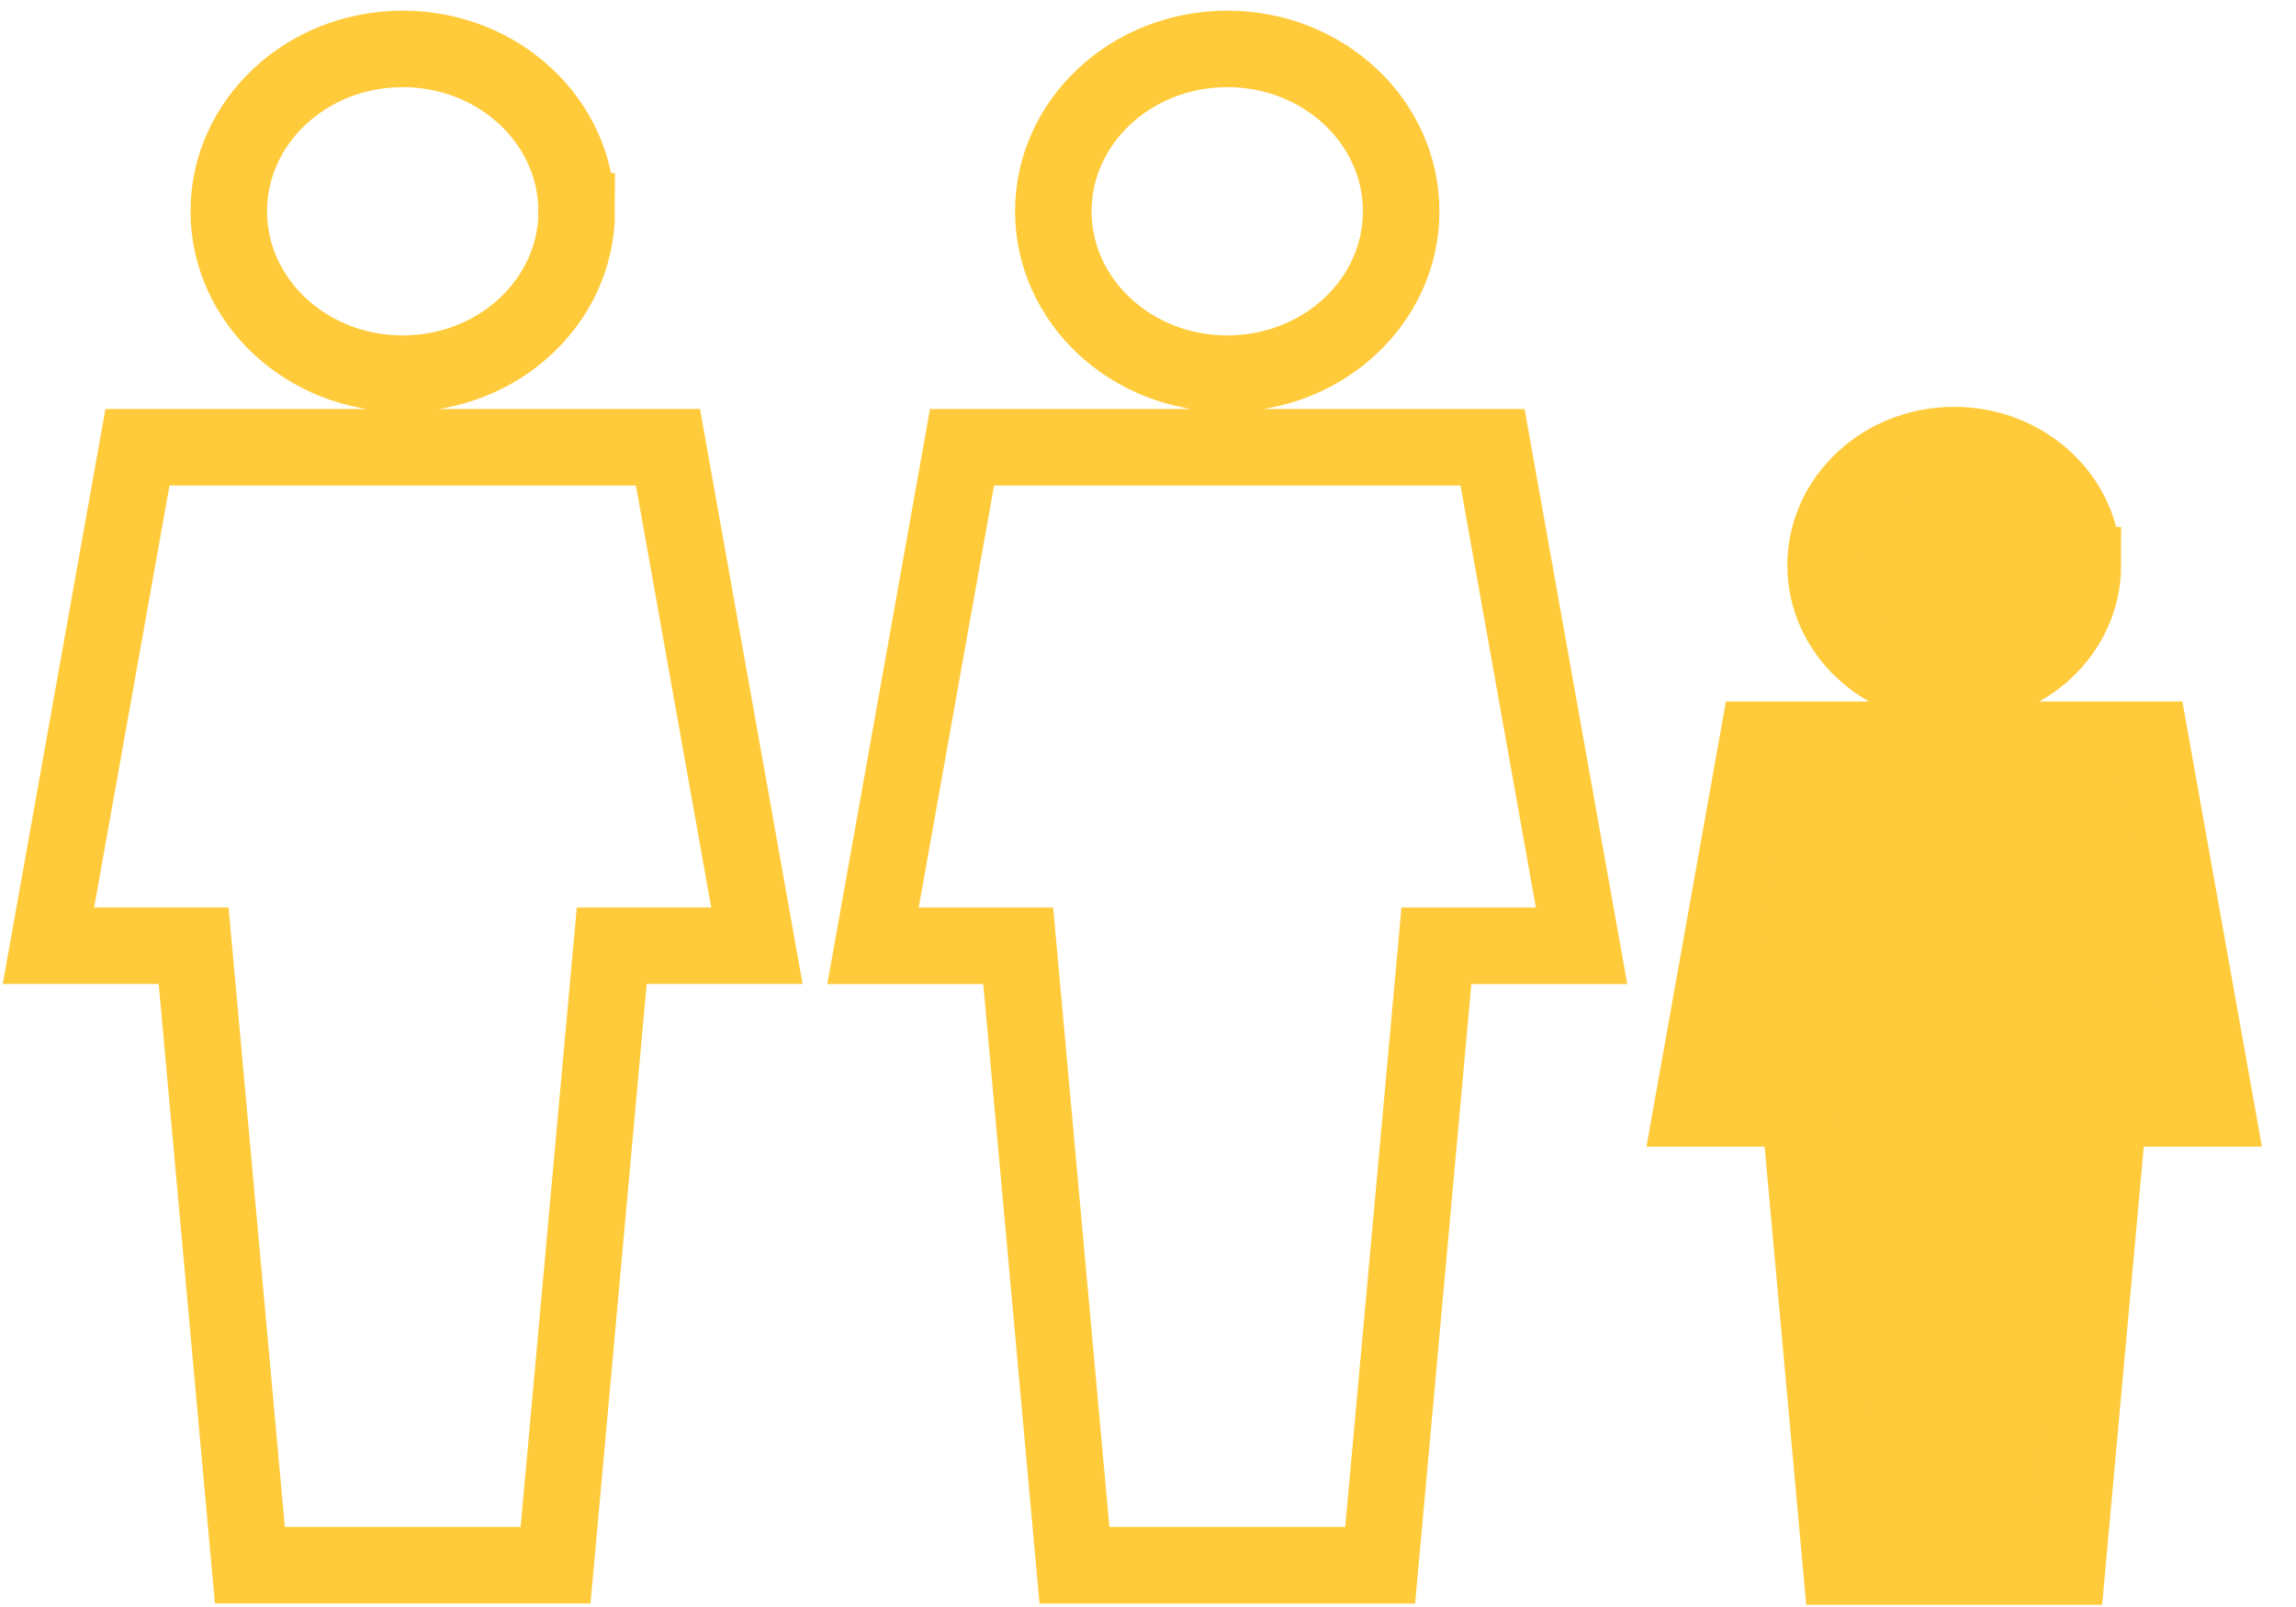
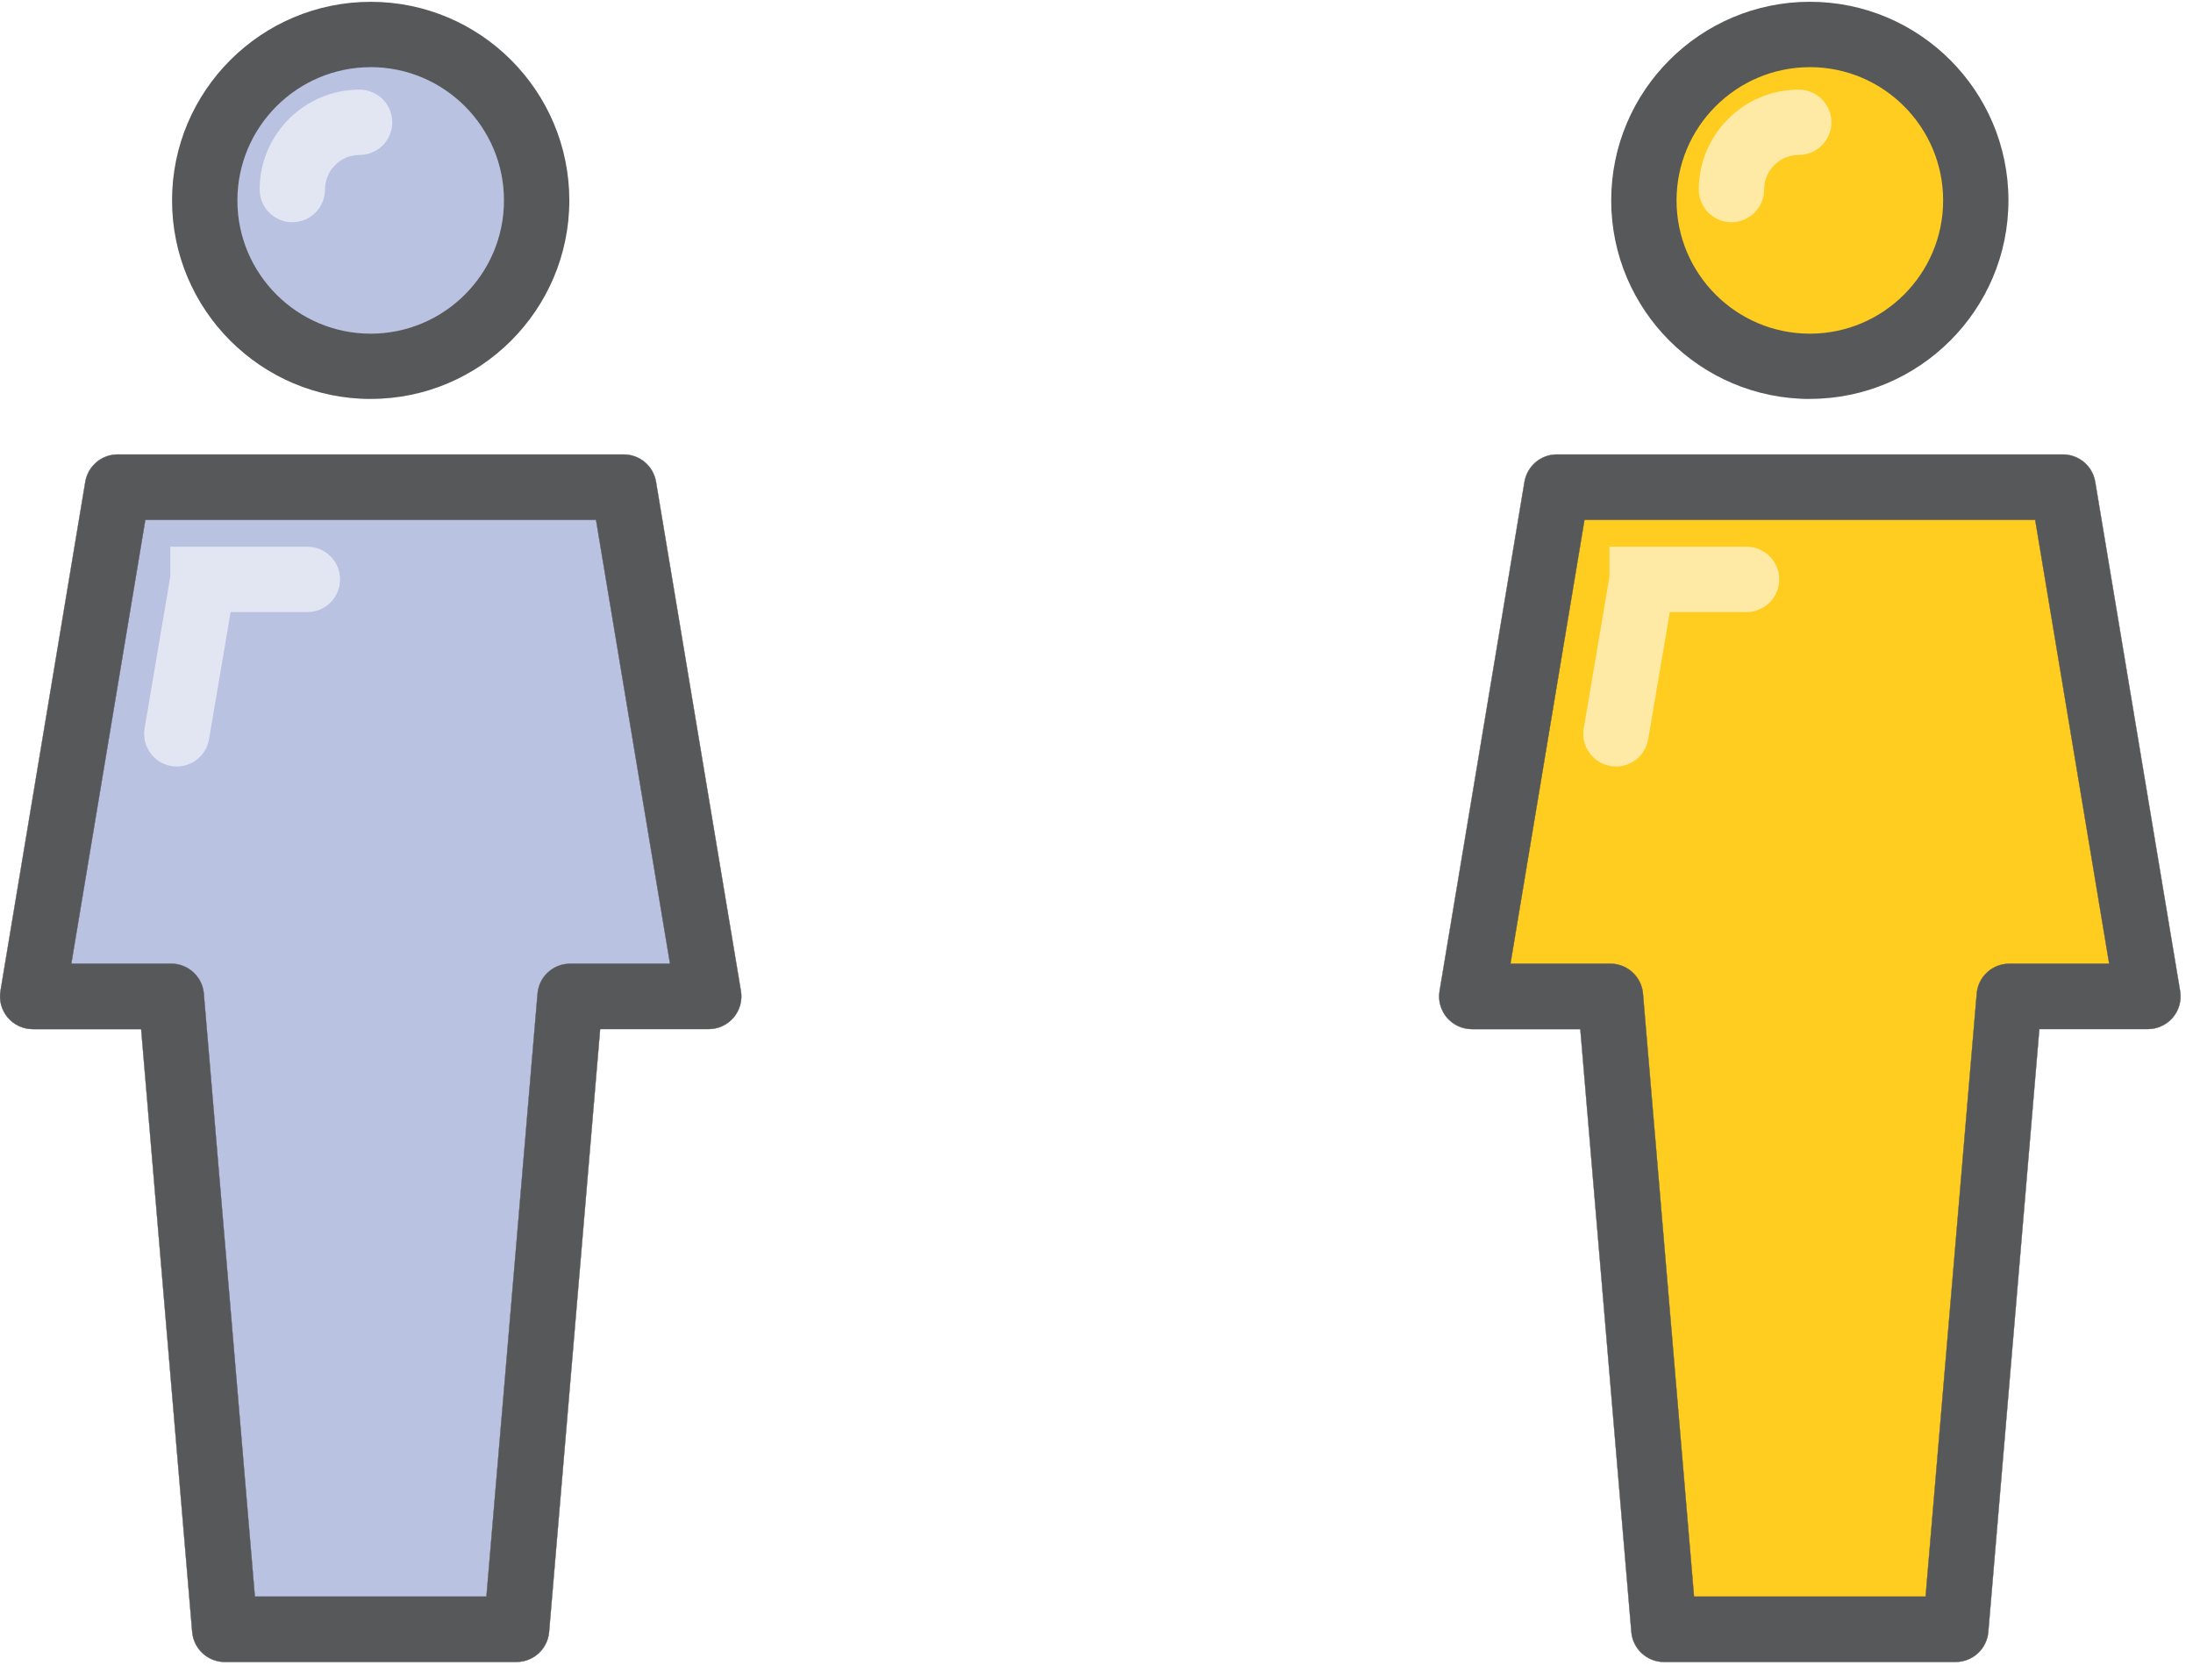
- <svg xmlns="http://www.w3.org/2000/svg" width="60" height="42" viewBox="0 0 60 42">
-   <g stroke="#FFCB3B" stroke-width="2" fill="none" fill-rule="evenodd">
-     <path d="M15.07 5.522c0 2.344-2.036 4.244-4.545 4.244-2.512 0-4.546-1.9-4.546-4.244s2.033-4.244 4.545-4.244c2.51 0 4.544 1.9 4.544 4.244zM17.456 11.69H3.592L1.266 24.717H5.06l1.47 16.19H14.518l1.468-16.19h3.794zM36.616 5.522c0 2.344-2.034 4.244-4.544 4.244s-4.546-1.9-4.546-4.244 2.035-4.244 4.546-4.244c2.51 0 4.544 1.9 4.544 4.244zM39.004 11.69H25.14l-2.326 13.028h3.794l1.47 16.19h7.989l1.47-16.19h3.793z" />
-     <path d="M54.43 14.773c0 1.734-1.507 3.14-3.363 3.14s-3.36-1.406-3.36-3.14c0-1.733 1.504-3.14 3.36-3.14 1.856 0 3.362 1.407 3.362 3.14zM56.194 19.334H45.94l-1.72 9.634h2.807l1.087 11.974h5.907l1.088-11.974h2.806z" fill="#FFCB3B" />
+ <svg xmlns="http://www.w3.org/2000/svg" width="64" height="49" viewBox="0 0 64 49">
+   <g fill="none" fill-rule="evenodd">
+     <path d="M15.66 5.85c0 2.672-2.168 4.84-4.842 4.84-2.676 0-4.844-2.168-4.844-4.84 0-2.675 2.168-4.842 4.844-4.842 2.674 0 4.842 2.167 4.842 4.84" fill="#BAC2E2" />
+     <path d="M10.818 1.96c-2.145 0-3.89 1.745-3.89 3.89 0 2.143 1.745 3.887 3.89 3.887 2.144 0 3.89-1.744 3.89-3.888 0-2.145-1.746-3.89-3.89-3.89m0 9.683c-3.196 0-5.797-2.6-5.797-5.794C5.02 2.653 7.623.053 10.82.053s5.795 2.6 5.795 5.795c0 3.194-2.6 5.793-5.795 5.793" fill="#57585A" />
+     <path fill="#BAC2E2" d="M18.203 14.216H3.432L.954 29.076h4.043L6.56 47.545h8.514l1.565-18.467h4.04" />
+     <path d="M7.437 46.59h6.76l1.492-17.594c.04-.493.453-.873.95-.873h2.916l-2.16-12.954H4.24L2.08 28.122h2.917c.495 0 .908.38.95.873l1.49 17.594zm7.637 1.907H6.56c-.494 0-.907-.38-.95-.873L4.12 30.03H.955c-.28 0-.547-.124-.728-.337-.18-.214-.26-.497-.213-.773L2.49 14.06c.078-.46.476-.798.942-.798h14.77c.467 0 .865.337.942.797l2.478 14.86c.046.276-.032.56-.213.773-.182.213-.448.337-.73.337h-3.165l-1.49 17.594c-.043.494-.456.873-.95.873z" fill="#57585A" />
+     <path d="M7.437 46.59h6.76l1.492-17.594c.04-.493.453-.873.95-.873h2.916l-2.16-12.954H4.24L2.08 28.122h2.917c.495 0 .908.38.95.873l1.49 17.594zm7.637 1.907H6.56c-.494 0-.907-.38-.95-.873L4.12 30.03H.955c-.28 0-.547-.124-.728-.337-.18-.214-.26-.497-.213-.773L2.49 14.06c.078-.46.476-.798.942-.798h14.77c.467 0 .865.337.942.797l2.478 14.86c.046.276-.032.56-.213.773-.182.213-.448.337-.73.337h-3.165l-1.49 17.594c-.043.494-.456.873-.95.873z" stroke="#57585A" stroke-width=".01" />
+     <path d="M8.53 6.485c-.525 0-.952-.427-.952-.953 0-1.608 1.308-2.916 2.916-2.916.527 0 .953.427.953.953s-.426.952-.953.952c-.556 0-1.01.453-1.01 1.01 0 .526-.426.953-.953.953M5.16 22.367c-.052 0-.105-.005-.16-.014-.518-.088-.868-.58-.78-1.1l.75-4.425v-.874h4c.528 0 .954.427.954.953 0 .527-.426.953-.953.953H6.73l-.63 3.712c-.08.466-.482.795-.94.795" fill="#FEFEFE" opacity=".6" />
+     <g>
+       <path d="M57.66 5.85c0 2.672-2.168 4.84-4.842 4.84-2.676 0-4.844-2.168-4.844-4.84 0-2.675 2.168-4.842 4.844-4.842 2.674 0 4.842 2.167 4.842 4.84" fill="#FFCD20" />
+       <path d="M52.818 1.96c-2.145 0-3.89 1.745-3.89 3.89 0 2.143 1.745 3.887 3.89 3.887 2.144 0 3.89-1.744 3.89-3.888 0-2.145-1.746-3.89-3.89-3.89m0 9.683c-3.196 0-5.797-2.6-5.797-5.794 0-3.196 2.602-5.796 5.798-5.796s5.795 2.6 5.795 5.795c0 3.194-2.6 5.793-5.795 5.793" fill="#57585A" />
+       <path fill="#FFCD20" d="M60.203 14.216H45.432l-2.478 14.86h4.043l1.564 18.468h8.514l1.565-18.467h4.04" />
+       <path d="M49.437 46.59h6.76l1.492-17.594c.04-.493.453-.873.95-.873h2.916l-2.16-12.954H46.24l-2.16 12.953h2.917c.495 0 .908.38.95.873l1.49 17.594zm7.637 1.907H48.56c-.494 0-.907-.38-.95-.873L46.12 30.03h-3.166c-.28 0-.547-.124-.728-.337-.18-.214-.26-.497-.213-.773l2.478-14.86c.078-.46.476-.798.942-.798h14.77c.467 0 .865.337.942.797l2.478 14.86c.046.276-.032.56-.213.773-.182.213-.448.337-.73.337h-3.165l-1.49 17.594c-.043.494-.456.873-.95.873z" fill="#57585A" />
+       <path d="M49.437 46.59h6.76l1.492-17.594c.04-.493.453-.873.95-.873h2.916l-2.16-12.954H46.24l-2.16 12.953h2.917c.495 0 .908.38.95.873l1.49 17.594zm7.637 1.907H48.56c-.494 0-.907-.38-.95-.873L46.12 30.03h-3.166c-.28 0-.547-.124-.728-.337-.18-.214-.26-.497-.213-.773l2.478-14.86c.078-.46.476-.798.942-.798h14.77c.467 0 .865.337.942.797l2.478 14.86c.046.276-.032.56-.213.773-.182.213-.448.337-.73.337h-3.165l-1.49 17.594c-.043.494-.456.873-.95.873z" stroke="#57585A" stroke-width=".01" />
+       <path d="M50.53 6.485c-.525 0-.952-.427-.952-.953 0-1.608 1.308-2.916 2.916-2.916.527 0 .953.427.953.953s-.426.952-.953.952c-.556 0-1.01.453-1.01 1.01 0 .526-.426.953-.953.953M47.16 22.367c-.052 0-.105-.005-.16-.014-.518-.088-.868-.58-.78-1.1l.75-4.425v-.874h4c.528 0 .954.427.954.953 0 .527-.426.953-.953.953h-2.24l-.63 3.712c-.08.466-.482.795-.94.795" fill="#FEFEFE" opacity=".6" />
+     </g>
  </g>
</svg>
